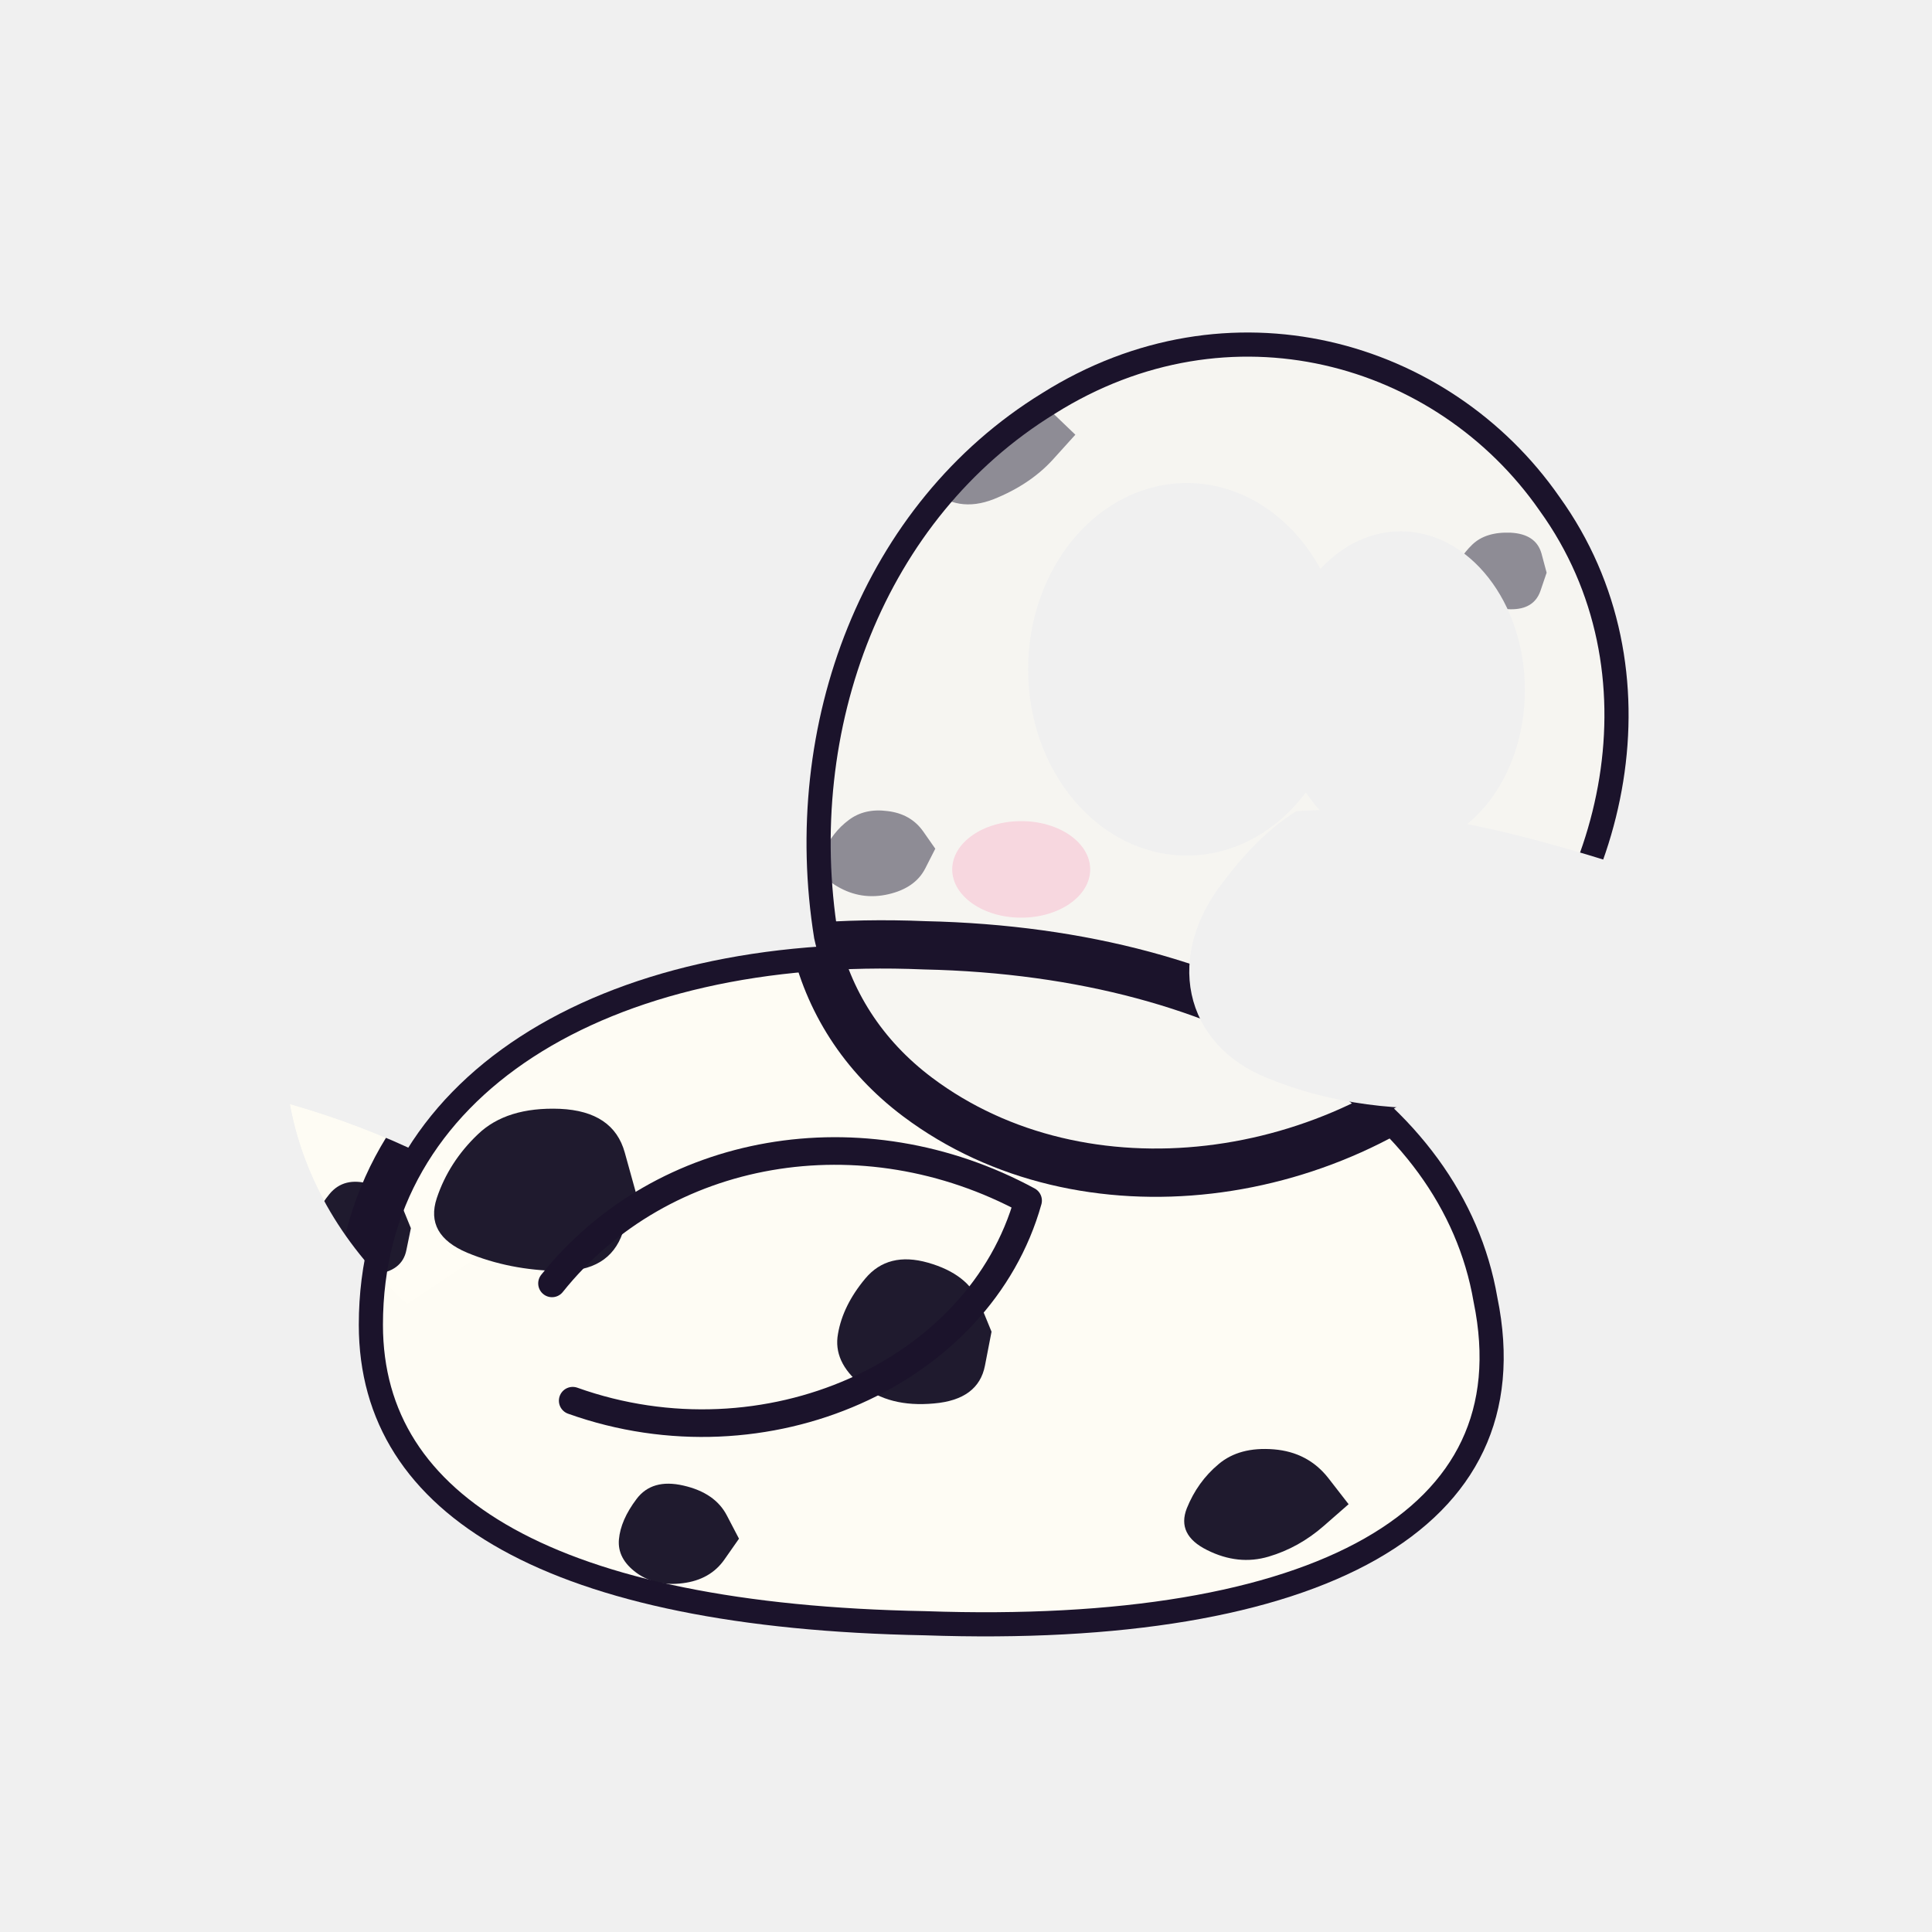
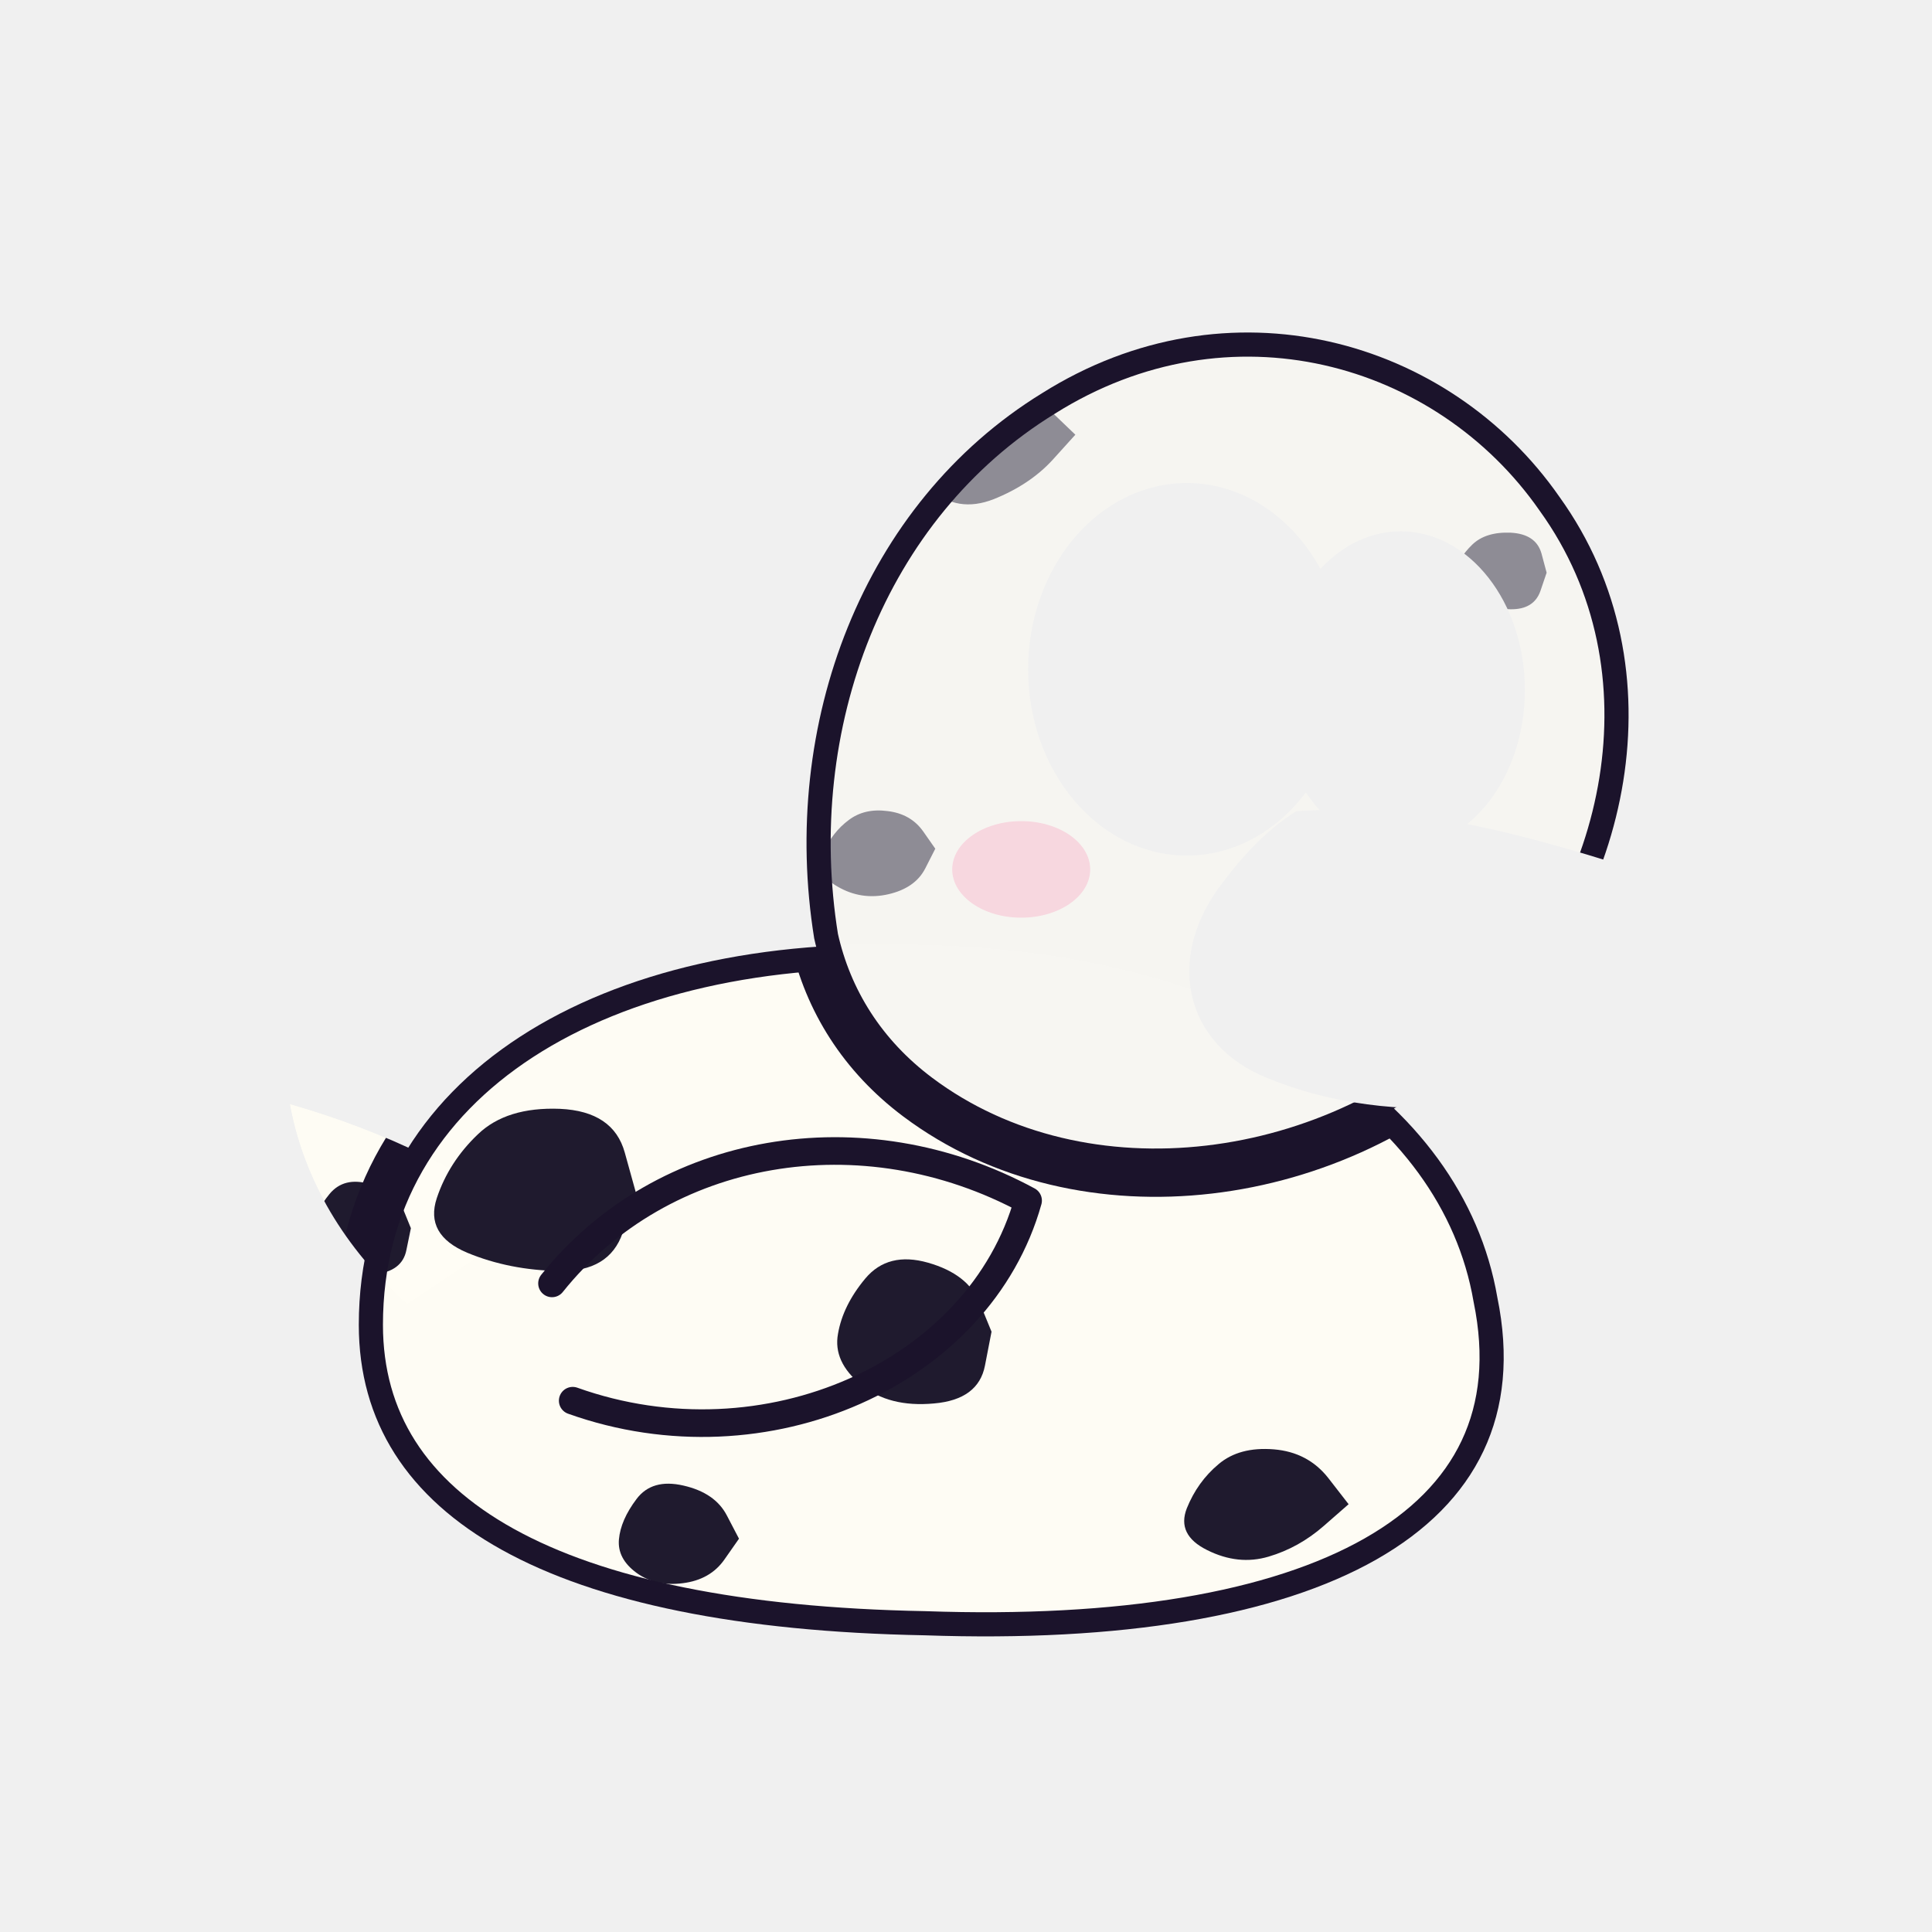
<svg xmlns="http://www.w3.org/2000/svg" viewBox="-24 -56 560 560" width="100%" height="100%" fill="none">
  <g id="cow">
    <defs>
      <mask id="cow-m" maskUnits="userSpaceOnUse" x="-40" y="-80" width="620" height="640">
        <rect x="-40" y="-80" width="620" height="640" fill="#000" />
        <path d="M80 328 c0 -72 70 -114 164 -110 c92 2 156 44 166 102 c14 68 -52 102 -166 98 c-108 -2 -164 -34 -164 -90 Z" fill="#fff" />
        <path d="M212 216 c-10 -62 14 -126 66 -158 c54 -34 118 -16 150 30 c36 50 20 118 -20 156 c-44 44 -118 54 -166 18 c-16 -12 -26 -28 -30 -46 Z" fill="#fff" />
        <path d="M94 322 c-18 -16 -30 -36 -34 -58 c28 8 52 20 70 34" fill="#fff" />
        <ellipse cx="320" cy="138" rx="46" ry="54" fill="#000" />
        <ellipse cx="382" cy="144" rx="36" ry="46" fill="#000" />
        <path d="M354 186 c34 -2 68 8 110 22 c18 6 18 22 0 32 c-40 20 -84 24 -118 10 c-20 -8 -24 -28 -10 -46 c6 -8 12 -14 18 -18 Z" fill="#000" stroke="#000" stroke-width="14" />
+       </mask>
+       <mask id="skin-outside-head" maskUnits="userSpaceOnUse" x="-40" y="-80" width="620" height="640">
+         <rect x="-40" y="-80" width="620" height="640" fill="#fff" />
+         <path d="M212 216 c-10 -62 14 -126 66 -158 c54 -34 118 -16 150 30 c36 50 20 118 -20 156 c-44 44 -118 54 -166 18 c-16 -12 -26 -28 -30 -46 Z" fill="#000" />
      </mask>
      <mask id="face-fade" maskUnits="userSpaceOnUse" x="-40" y="-80" width="620" height="640">
        <rect x="-40" y="-80" width="620" height="640" fill="#fff" />
        <path d="M212 216 c-10 -62 14 -126 66 -158 c54 -34 118 -16 150 30 c36 50 20 118 -20 156 c-44 44 -118 54 -166 18 c-16 -12 -26 -28 -30 -46 Z" fill="#777" />
      </mask>
    </defs>
    <g mask="url(#cow-m)">
      <g mask="url(#face-fade)">
        <path d="M80 328 c0 -72 70 -114 164 -110 c92 2 156 44 166 102 c14 68 -52 102 -166 98 c-108 -2 -164 -34 -164 -90 Z" fill="#FFFDF4" opacity="0.92" />
        <path d="M212 216 c-10 -62 14 -126 66 -158 c54 -34 118 -16 150 30 c36 50 20 118 -20 156 c-44 44 -118 54 -166 18 c-16 -12 -26 -28 -30 -46 Z" fill="#FFFDF4" opacity="0.92" />
        <path d="M94 322 c-18 -16 -30 -36 -34 -58 c28 8 52 20 70 34" fill="#FFFDF4" opacity="0.92" />
        <path d="M160.4 290.0 Q160.4 290.0 156.5 301.3 Q152.6 312.7 138.1 312.4 Q123.7 312.2 111.4 307.1 Q99.1 301.9 102.6 291.3 Q106.1 280.8 114.5 272.8 Q122.8 264.8 138.3 265.4 Q153.8 266.1 157.1 278.1 Z" fill="#1F1A2E" />
        <path d="M263.4 330.0 Q263.4 330.0 261.5 339.8 Q259.6 349.7 246.7 350.8 Q233.7 352.0 225.6 345.4 Q217.4 338.7 218.9 330.6 Q220.3 322.4 226.8 314.6 Q233.4 306.7 245.0 310.0 Q256.6 313.3 260.0 321.7 Z" fill="#1F1A2E" />
        <path d="M366.9 380.0 Q366.9 380.0 359.7 386.3 Q352.5 392.6 343.7 395.2 Q334.9 397.8 325.9 393.3 Q317.0 388.9 320.0 381.2 Q323.1 373.5 329.2 368.4 Q335.2 363.3 345.2 364.1 Q355.1 364.9 361.0 372.4 Z" fill="#1F1A2E" />
        <path d="M190.2 390.0 Q190.2 390.0 186.0 396.0 Q181.9 401.9 173.9 402.9 Q166.0 403.9 160.5 399.9 Q154.9 395.8 155.4 390.2 Q155.9 384.6 160.5 378.5 Q165.0 372.5 174.1 374.6 Q183.3 376.7 186.7 383.3 Z" fill="#1F1A2E" />
        <path d="M287.7 70.0 Q287.7 70.0 281.1 77.3 Q274.5 84.5 264.0 88.7 Q253.5 92.8 245.6 85.7 Q237.7 78.6 239.7 70.8 Q241.7 63.0 247.9 56.3 Q254.2 49.5 263.9 53.0 Q273.6 56.4 280.6 63.2 Z" fill="#1F1A2E" />
        <path d="M247.1 190.0 Q247.1 190.0 244.2 195.7 Q241.3 201.4 233.5 203.2 Q225.7 205.0 218.8 201.0 Q211.8 197.0 214.6 191.1 Q217.4 185.1 222.0 181.7 Q226.6 178.2 233.3 179.1 Q240.0 179.9 243.6 185.0 Z" fill="#1F1A2E" />
        <path d="M424.3 110.0 Q424.3 110.0 422.5 115.3 Q420.6 120.7 413.8 120.6 Q407.0 120.4 401.2 118.0 Q395.5 115.6 397.1 110.6 Q398.8 105.7 402.7 101.9 Q406.6 98.1 413.9 98.4 Q421.2 98.8 422.8 104.4 Z" fill="#1F1A2E" />
        <path d="M95.1 300.0 Q95.1 300.0 93.8 306.3 Q92.6 312.6 84.3 313.4 Q76.0 314.2 70.7 309.9 Q65.5 305.6 66.4 300.4 Q67.4 295.1 71.5 290.1 Q75.7 285.0 83.2 287.2 Q90.7 289.3 92.9 294.6 Z" fill="#1F1A2E" />
        <path d="M252 196 a20 14 0 1 0 40 0 a20 14 0 1 0 -40 0 Z" fill="#FFB3C7" opacity="0.9" />
      </g>
-       <path d="M80 328 c0 -72 70 -114 164 -110 c92 2 156 44 166 102 c14 68 -52 102 -166 98 c-108 -2 -164 -34 -164 -90 Z" fill="none" stroke="#1B132B" stroke-width="14" />
+       <path d="M80 328 c0 -72 70 -114 164 -110 c92 2 156 44 166 102 c14 68 -52 102 -166 98 c-108 -2 -164 -34 -164 -90 Z" fill="none" stroke="#1B132B" stroke-width="14" mask="url(#skin-outside-head)" />
      <path d="M212 216 c-10 -62 14 -126 66 -158 c54 -34 118 -16 150 30 c36 50 20 118 -20 156 c-44 44 -118 54 -166 18 c-16 -12 -26 -28 -30 -46 Z" fill="none" stroke="#1B132B" stroke-width="14" />
    </g>
    <path d="M136 316 c32 -40 90 -50 138 -24 c-14 50 -76 78 -132 58" fill="none" stroke="#1B132B" stroke-width="8" stroke-linecap="round" stroke-linejoin="round" />
  </g>
</svg>
